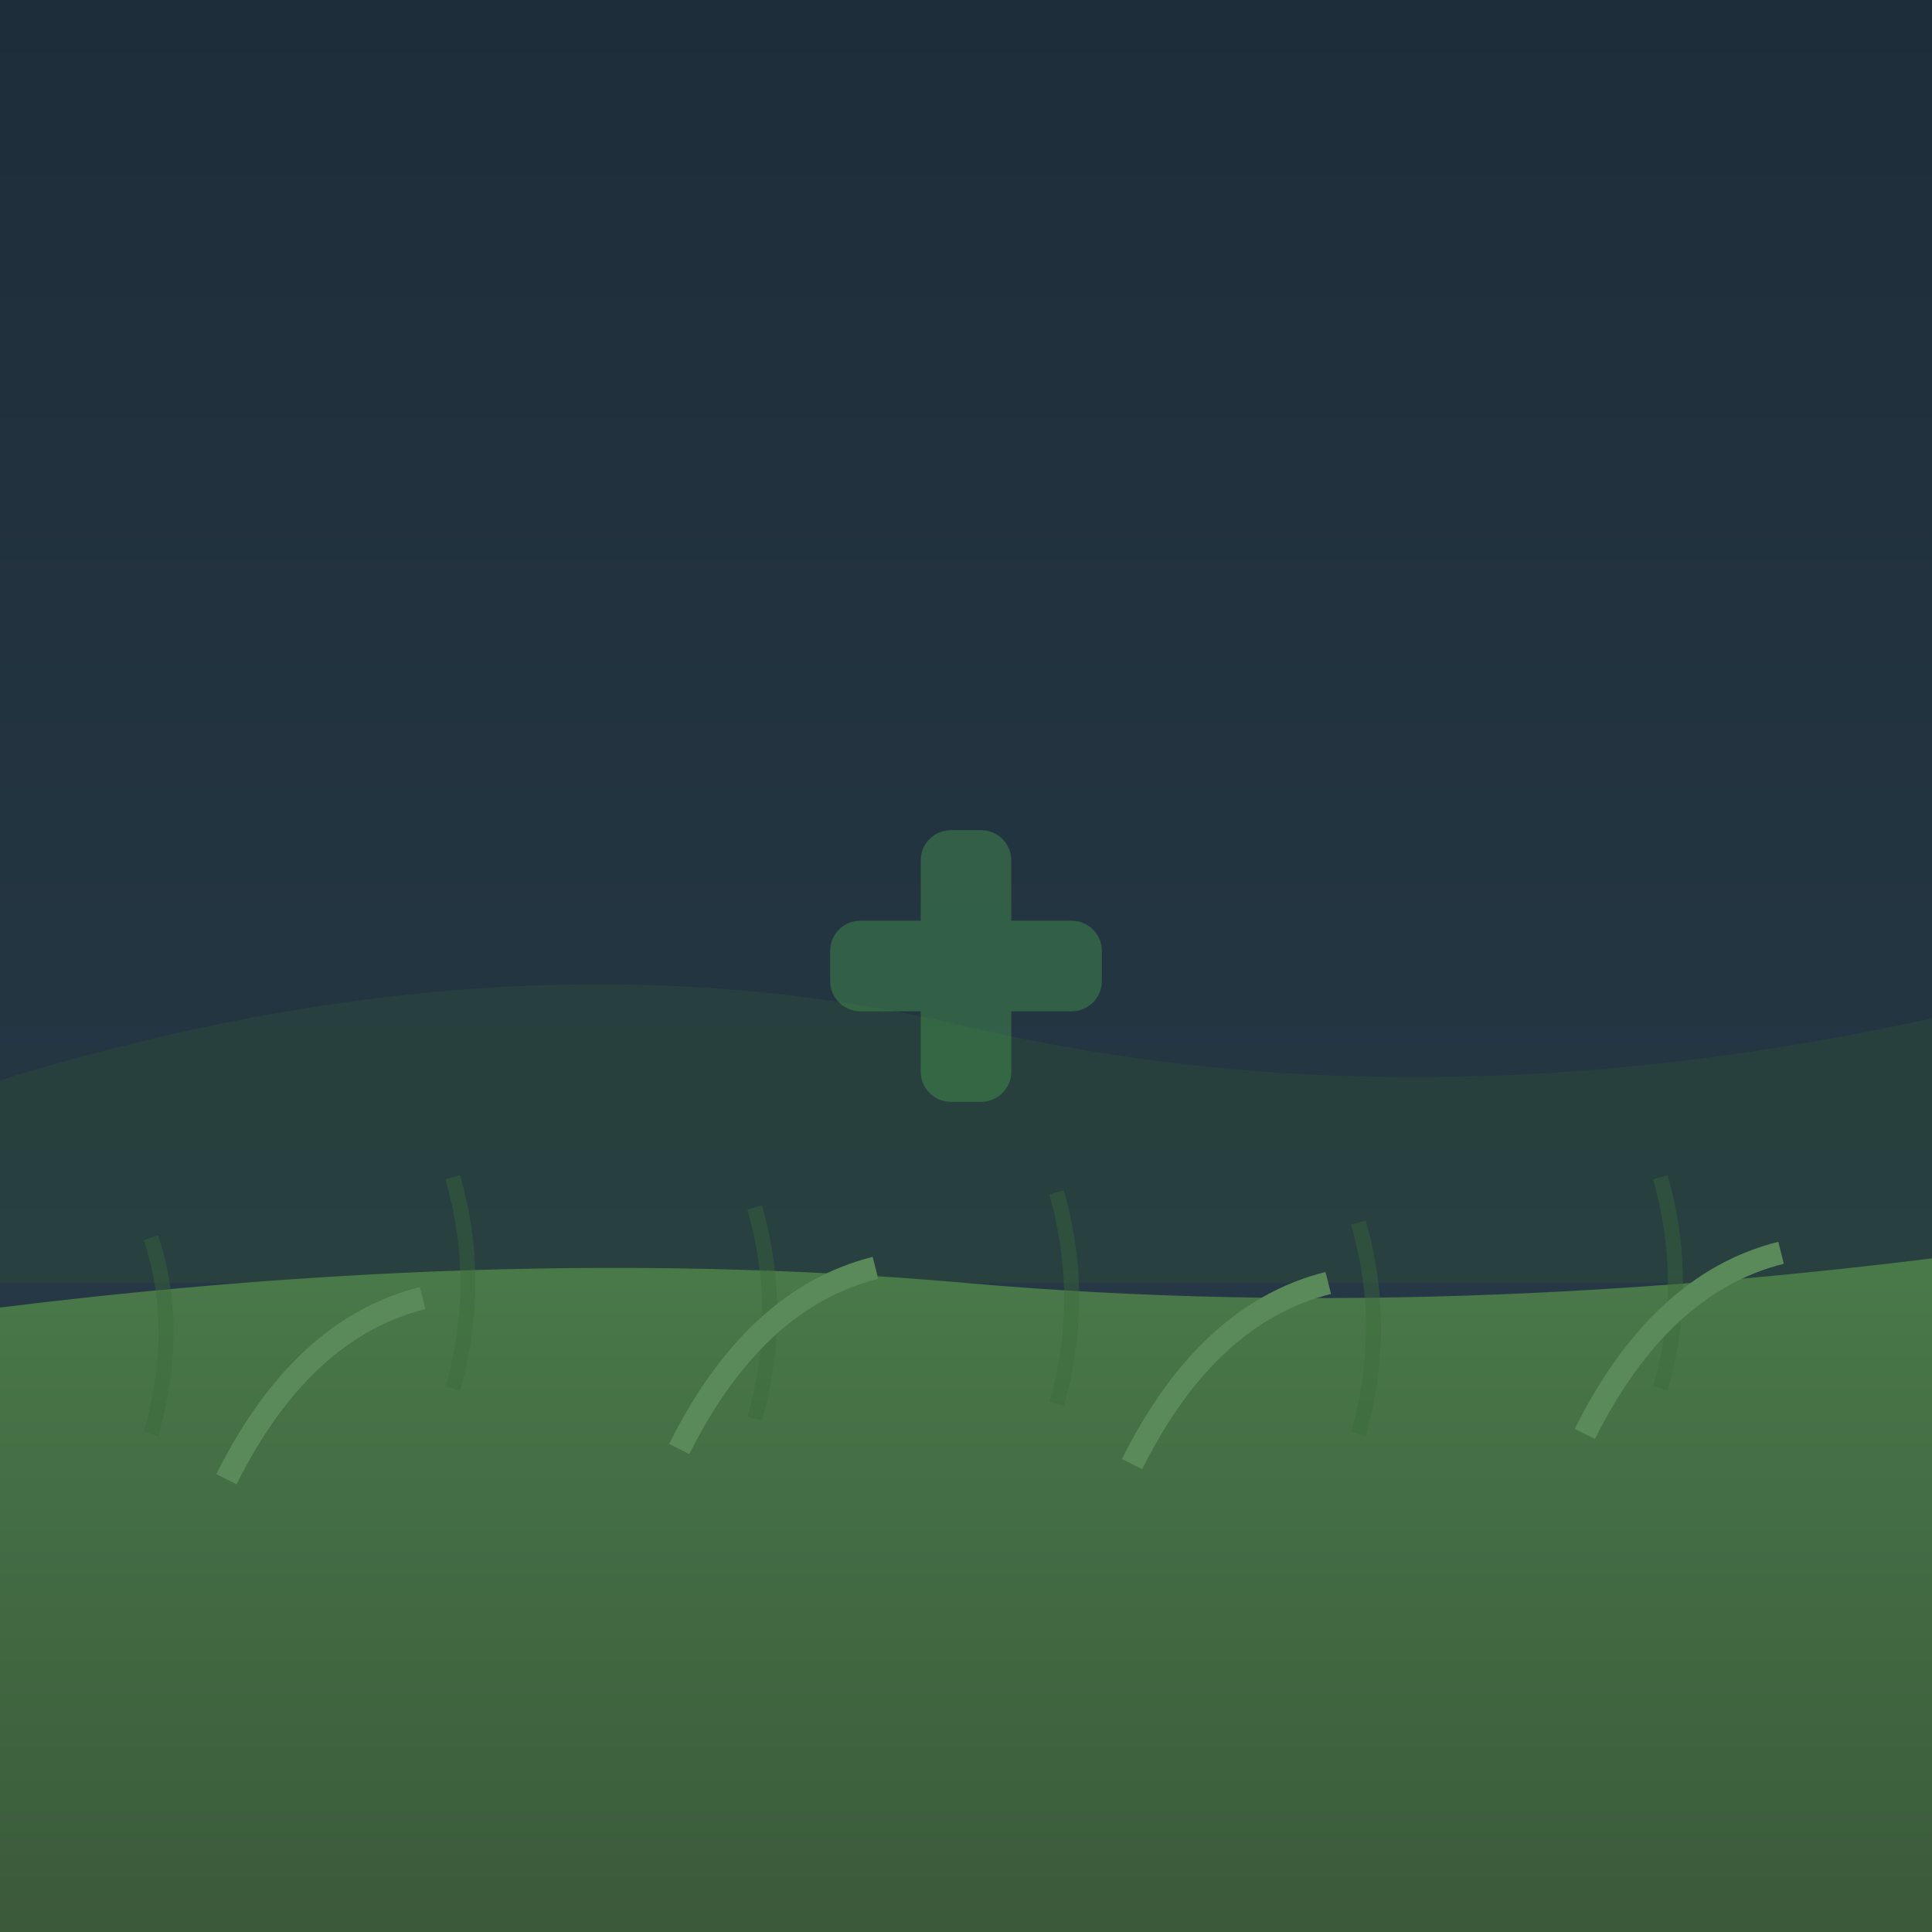
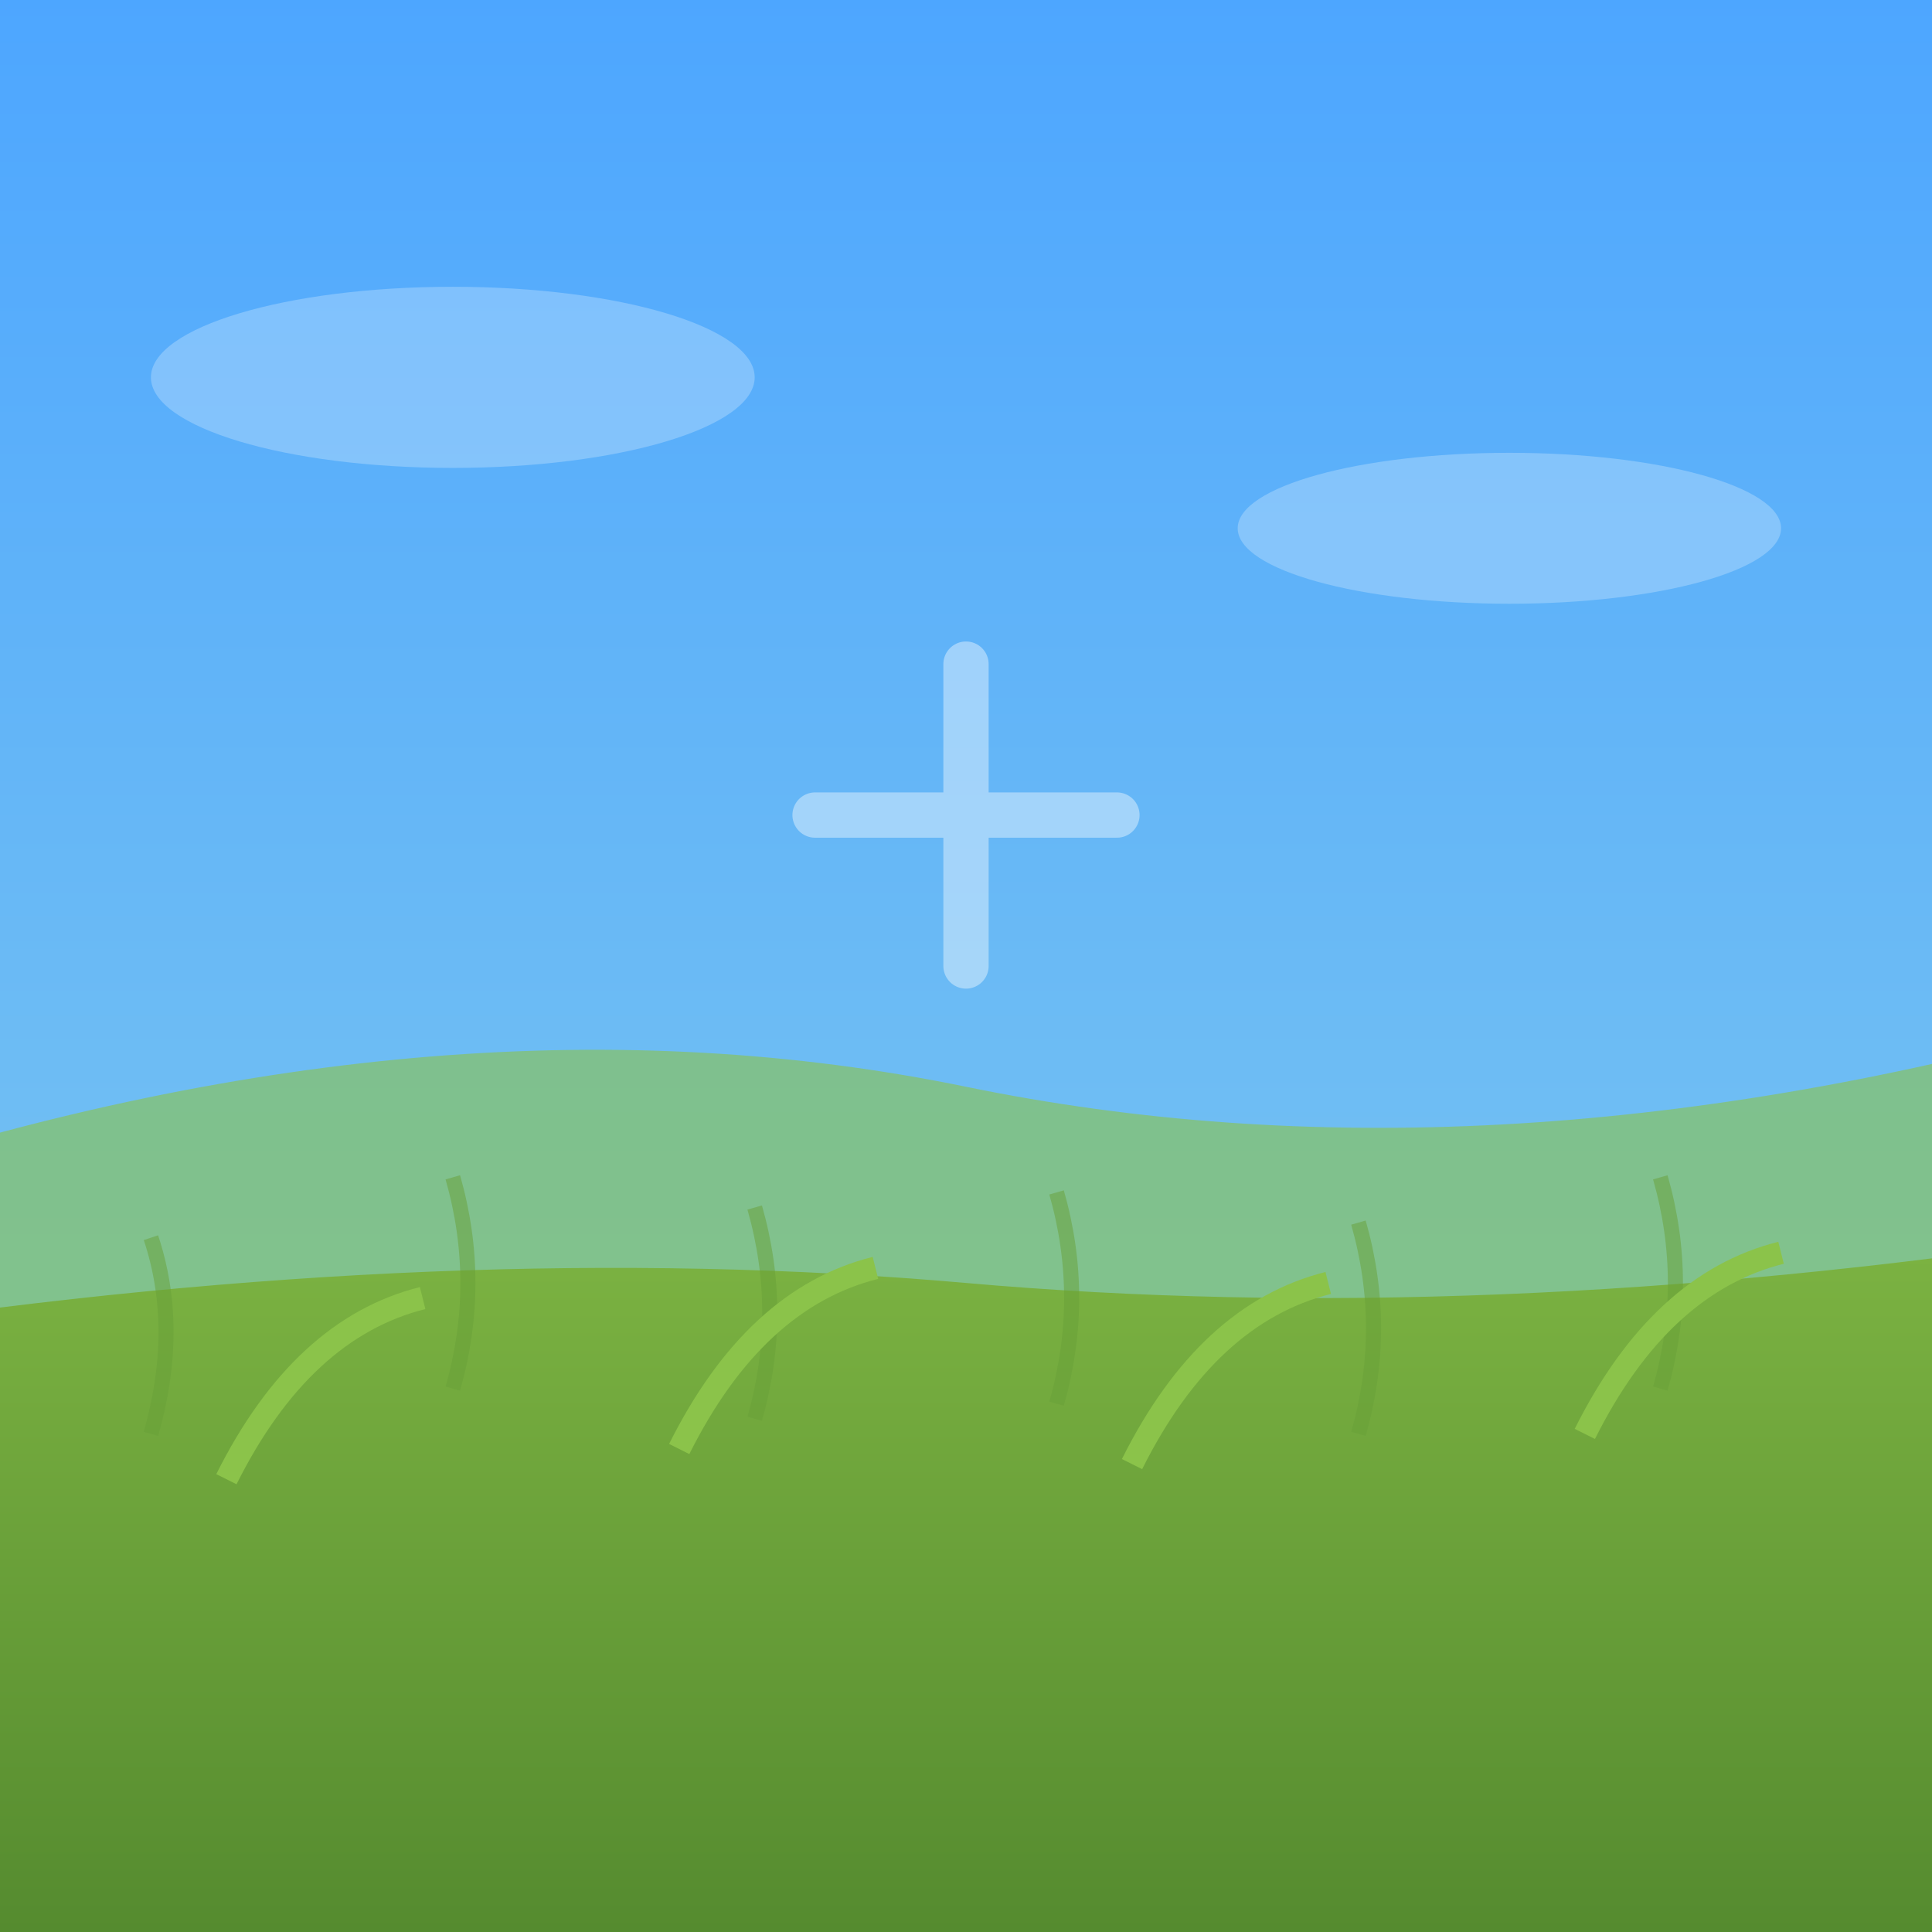
<svg xmlns="http://www.w3.org/2000/svg" viewBox="0 0 128 128" width="128" height="128">
  <defs>
    <linearGradient id="sky" x1="0%" y1="0%" x2="0%" y2="100%">
-       <stop offset="0%" style="stop-color:#1e2d3a" />
-       <stop offset="100%" style="stop-color:#2a3d4a" />
+       <stop offset="0%" style="stop-color:#4da6ff" />
+       <stop offset="100%" style="stop-color:#87ceeb" />
    </linearGradient>
    <linearGradient id="grass" x1="0%" y1="0%" x2="0%" y2="100%">
-       <stop offset="0%" style="stop-color:#4a7a4a" />
-       <stop offset="100%" style="stop-color:#3a5a3a" />
+       <stop offset="0%" style="stop-color:#7cb342" />
+       <stop offset="100%" style="stop-color:#558b2f" />
    </linearGradient>
  </defs>
  <rect width="128" height="128" fill="url(#sky)" />
-   <path d="M-10,75 Q30,60 64,68 Q98,76 138,65 L138,85 L-10,85 Z" fill="#2a4a3a" opacity="0.5" />
+   <g fill="white" opacity="0.25">
+     <ellipse cx="30" cy="25" rx="20" ry="6">
+       <animate attributeName="cx" values="30;40;30" dur="30s" repeatCount="indefinite" />
+     </ellipse>
+     <ellipse cx="100" cy="35" rx="18" ry="5">
+       <animate attributeName="cx" values="100;110;100" dur="35s" repeatCount="indefinite" />
+     </ellipse>
+   </g>
+   <path d="M-10,78 Q30,65 64,72 Q98,79 138,68 L138,88 L-10,88 Z" fill="#8bc34a" opacity="0.6" />
  <path d="M-10,128 L-10,88 Q30,82 64,85 Q98,88 138,82 L138,128 Z" fill="url(#grass)" />
-   <g stroke="#3a6a3a" stroke-width="1" fill="none" opacity="0.4">
+   <g stroke="#689f38" stroke-width="1" fill="none" opacity="0.5">
    <path d="M10,95 Q12,88 10,82" />
    <path d="M30,92 Q32,85 30,78" />
    <path d="M50,94 Q52,87 50,80" />
    <path d="M70,93 Q72,86 70,79" />
    <path d="M90,95 Q92,88 90,81" />
    <path d="M110,92 Q112,85 110,78" />
  </g>
-   <g stroke="#5a8a5a" stroke-width="1.5" fill="none">
+   <g stroke="#8bc34a" stroke-width="1.5" fill="none">
    <path d="M15,98 Q20,88 28,86">
-       <animate attributeName="d" values="M15,98 Q20,88 28,86;M15,98 Q22,86 32,84;M15,98 Q20,88 28,86" dur="2s" repeatCount="indefinite" />
+       <animate attributeName="d" values="M15,98 Q20,88 28,86;M15,98 Q22,86 32,84;M15,98 Q20,88 28,86" dur="3s" repeatCount="indefinite" />
    </path>
    <path d="M45,96 Q50,86 58,84">
-       <animate attributeName="d" values="M45,96 Q50,86 58,84;M45,96 Q52,84 62,82;M45,96 Q50,86 58,84" dur="1.8s" repeatCount="indefinite" begin="0.2s" />
+       <animate attributeName="d" values="M45,96 Q50,86 58,84;M45,96 Q52,84 62,82;M45,96 Q50,86 58,84" dur="2.8s" repeatCount="indefinite" begin="0.3s" />
    </path>
    <path d="M75,97 Q80,87 88,85">
-       <animate attributeName="d" values="M75,97 Q80,87 88,85;M75,97 Q82,85 92,83;M75,97 Q80,87 88,85" dur="2.2s" repeatCount="indefinite" begin="0.4s" />
+       <animate attributeName="d" values="M75,97 Q80,87 88,85;M75,97 Q82,85 92,83;M75,97 Q80,87 88,85" dur="3.2s" repeatCount="indefinite" begin="0.5s" />
    </path>
    <path d="M105,95 Q110,85 118,83">
-       <animate attributeName="d" values="M105,95 Q110,85 118,83;M105,95 Q112,83 122,81;M105,95 Q110,85 118,83" dur="1.9s" repeatCount="indefinite" begin="0.1s" />
+       <animate attributeName="d" values="M105,95 Q110,85 118,83;M105,95 Q112,83 122,81;M105,95 Q110,85 118,83" dur="2.9s" repeatCount="indefinite" begin="0.2s" />
    </path>
  </g>
-   <g opacity="0.35">
-     <animate attributeName="opacity" values="0.25;0.45;0.25" dur="2.5s" repeatCount="indefinite" />
-     <rect x="61" y="55" width="6" height="18" rx="2" fill="#4CAF50" />
-     <rect x="55" y="61" width="18" height="6" rx="2" fill="#4CAF50" />
+   <g opacity="0.4">
+     <animate attributeName="opacity" values="0.3;0.5;0.3" dur="2.5s" repeatCount="indefinite" />
+     <line x1="54" y1="54" x2="74" y2="54" stroke="#fff" stroke-width="3" stroke-linecap="round" />
+     <line x1="64" y1="44" x2="64" y2="64" stroke="#fff" stroke-width="3" stroke-linecap="round" />
  </g>
</svg>
